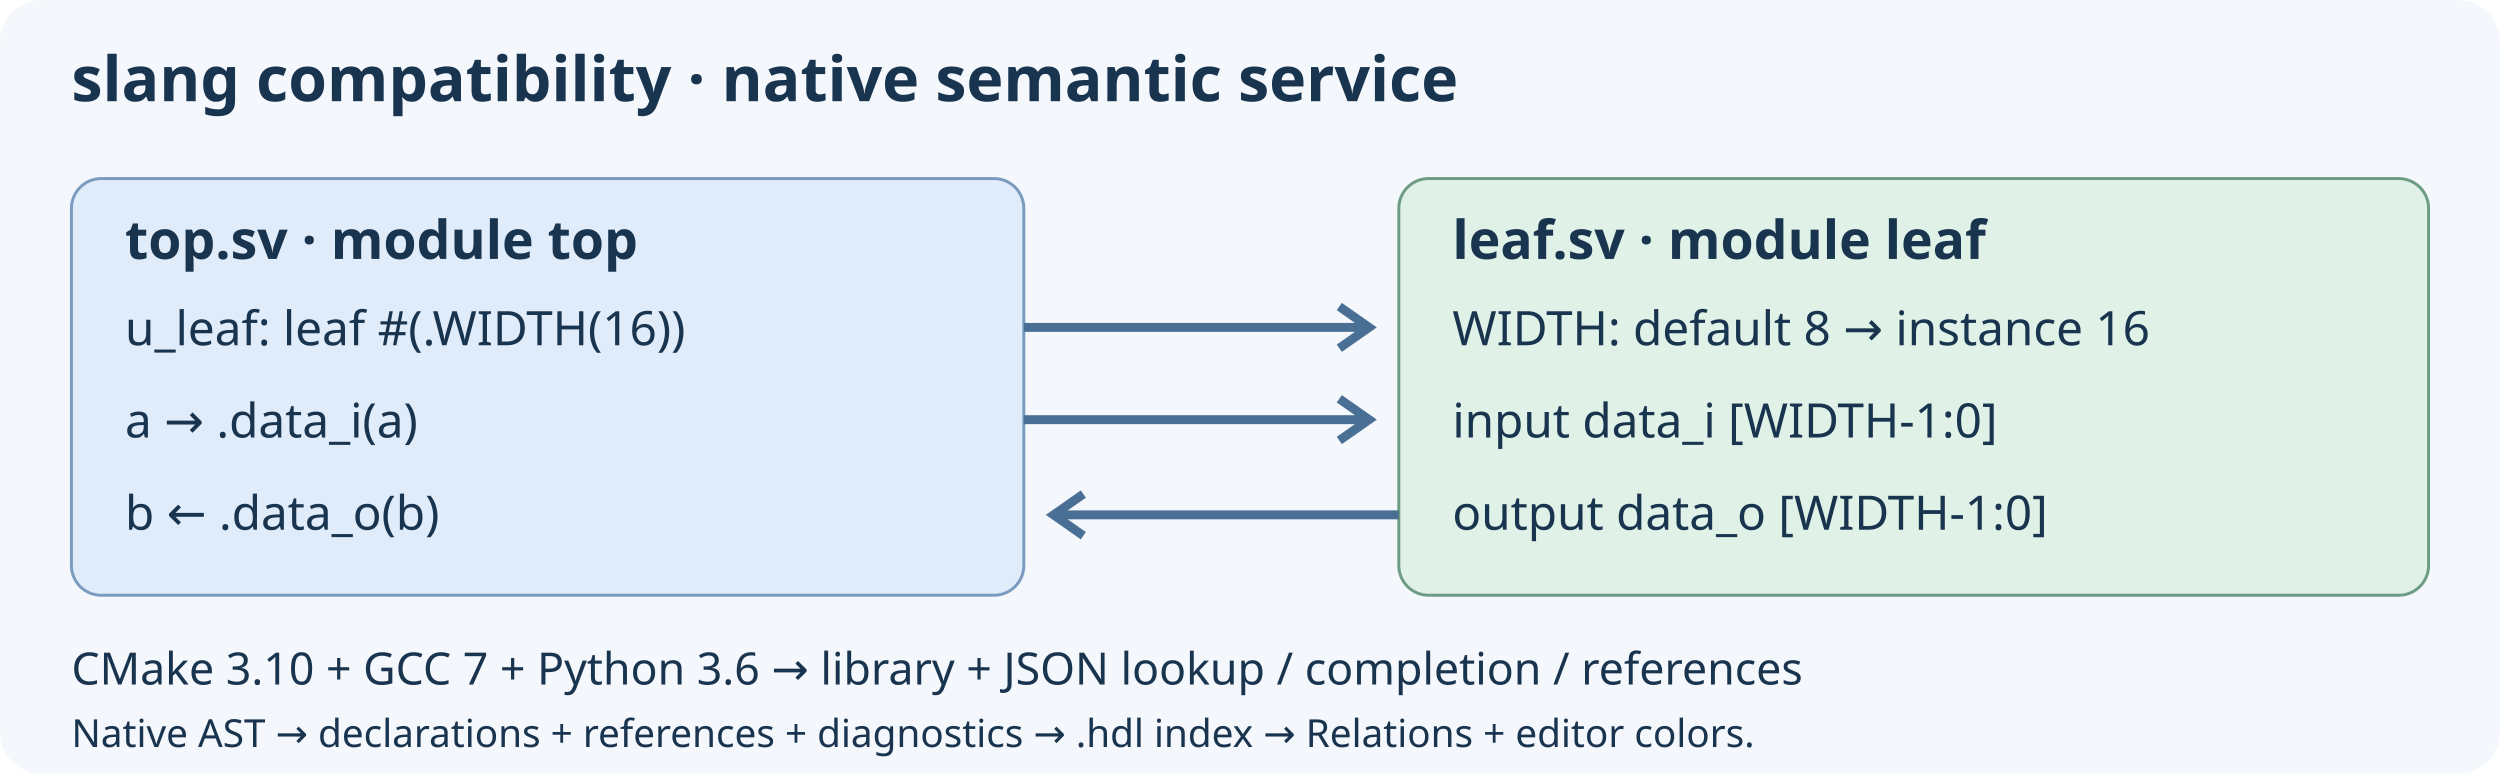
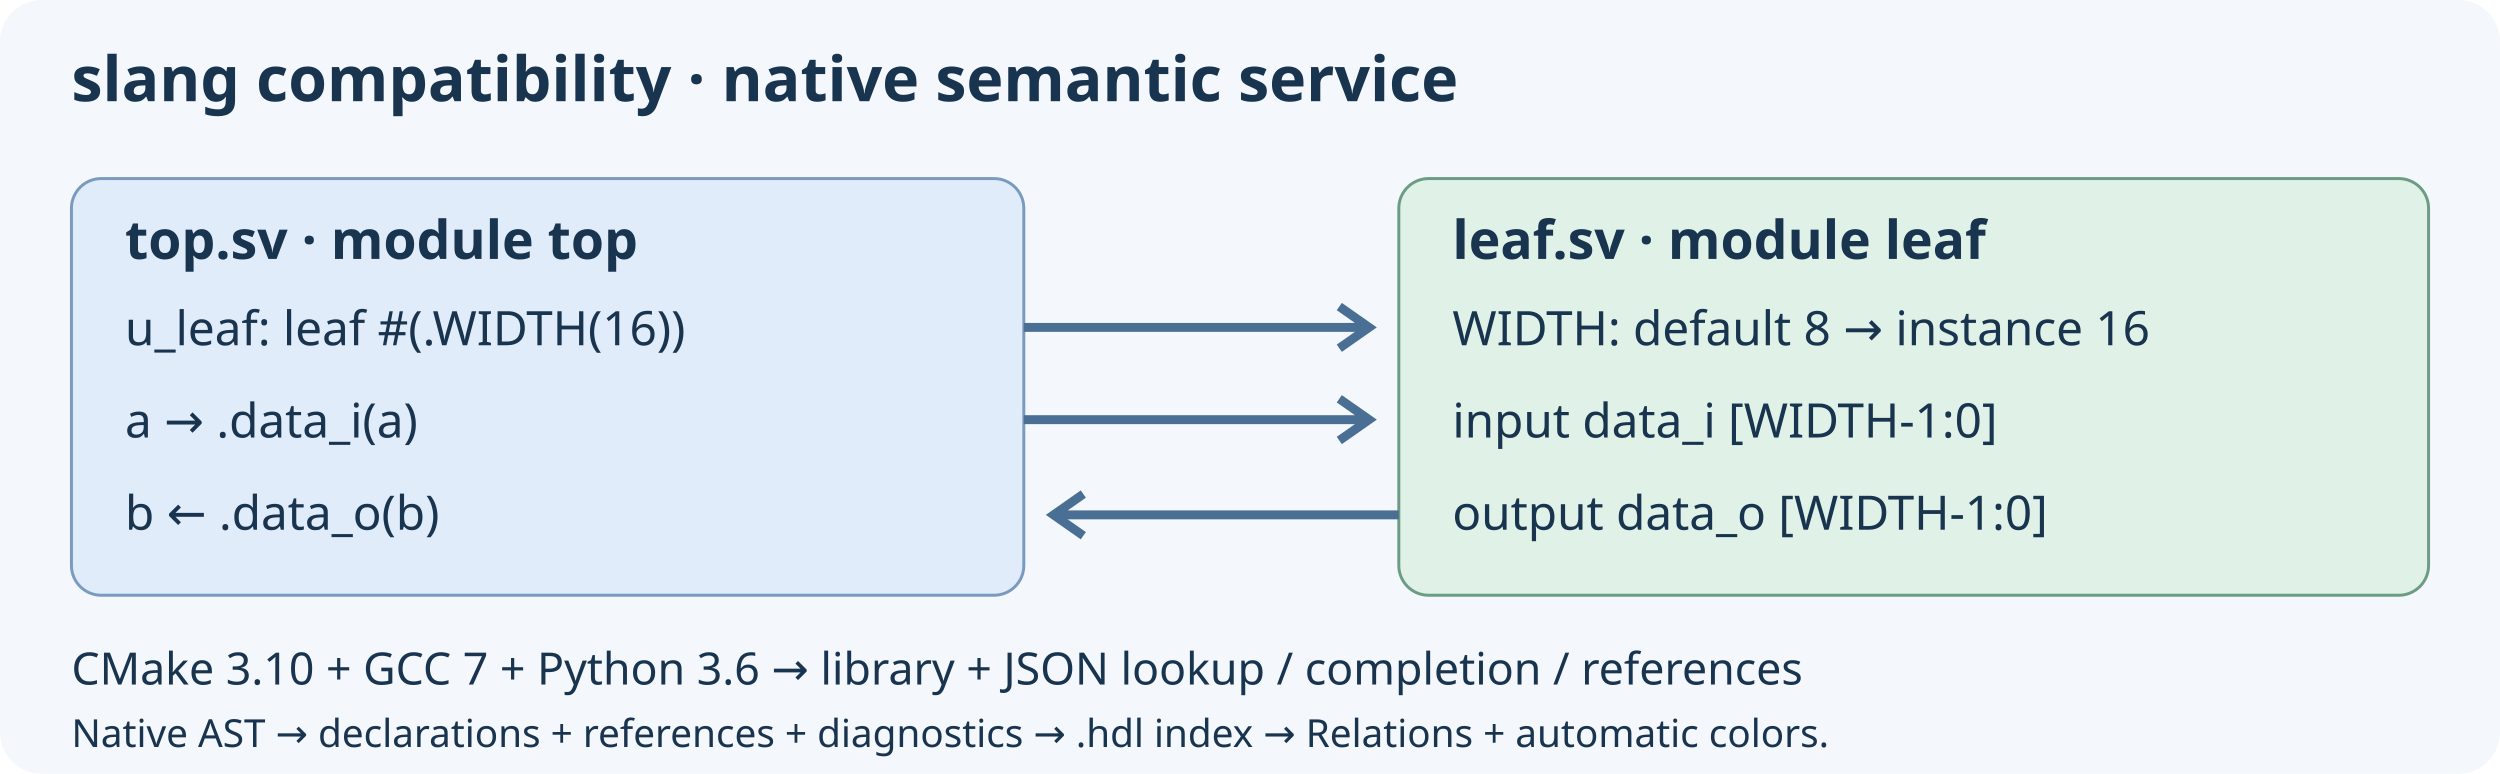
<svg xmlns="http://www.w3.org/2000/svg" width="840" height="260" viewBox="0 0 840 260">
  <rect width="840" height="260" rx="14" fill="#f4f7fb" />
  <g font-family="sans-serif" fill="#19344e">
    <text x="24" y="34" font-size="21" font-weight="bold">slang compatibility · native semantic service</text>
    <rect x="24" y="60" width="320" height="140" rx="10" fill="#e1ecfb" stroke="#7a9bbf" />
    <text x="42" y="87" font-size="18" font-weight="bold">top.sv · module top</text>
    <text x="42" y="116" font-size="16">u_leaf: leaf #(.WIDTH(16))</text>
    <text x="42" y="147" font-size="16">a → .data_i(a)</text>
    <text x="42" y="178" font-size="16">b ← .data_o(b)</text>
    <rect x="470" y="60" width="346" height="140" rx="10" fill="#e0f2e7" stroke="#6c9c83" />
    <text x="488" y="87" font-size="18" font-weight="bold">leaf.sv · module leaf</text>
    <text x="488" y="116" font-size="16">WIDTH: default 8 → instance 16</text>
    <text x="488" y="147" font-size="16">input data_i [WIDTH-1:0]</text>
    <text x="488" y="178" font-size="16">output data_o [WIDTH-1:0]</text>
    <text x="24" y="230" font-size="15">CMake 3.10 + GCC 7 + Python 3.6 → library + JSON lookup / completion / references</text>
-     <text x="24" y="251" font-size="13">Native AST → declarations + references + diagnostics → .hdl index → Relations + editor colors.</text>
+     <text x="24" y="251" font-size="13">Native AST → declarations + references + diagnostics → .hdl index → Relations + automatic colors.</text>
  </g>
  <g fill="none" stroke="#496f94" stroke-width="3">
    <path d="M344 110h116m-10-7 10 7-10 7" />
    <path d="M344 141h116m-10-7 10 7-10 7" />
    <path d="M470 173H354m10-7-10 7 10 7" />
  </g>
</svg>
